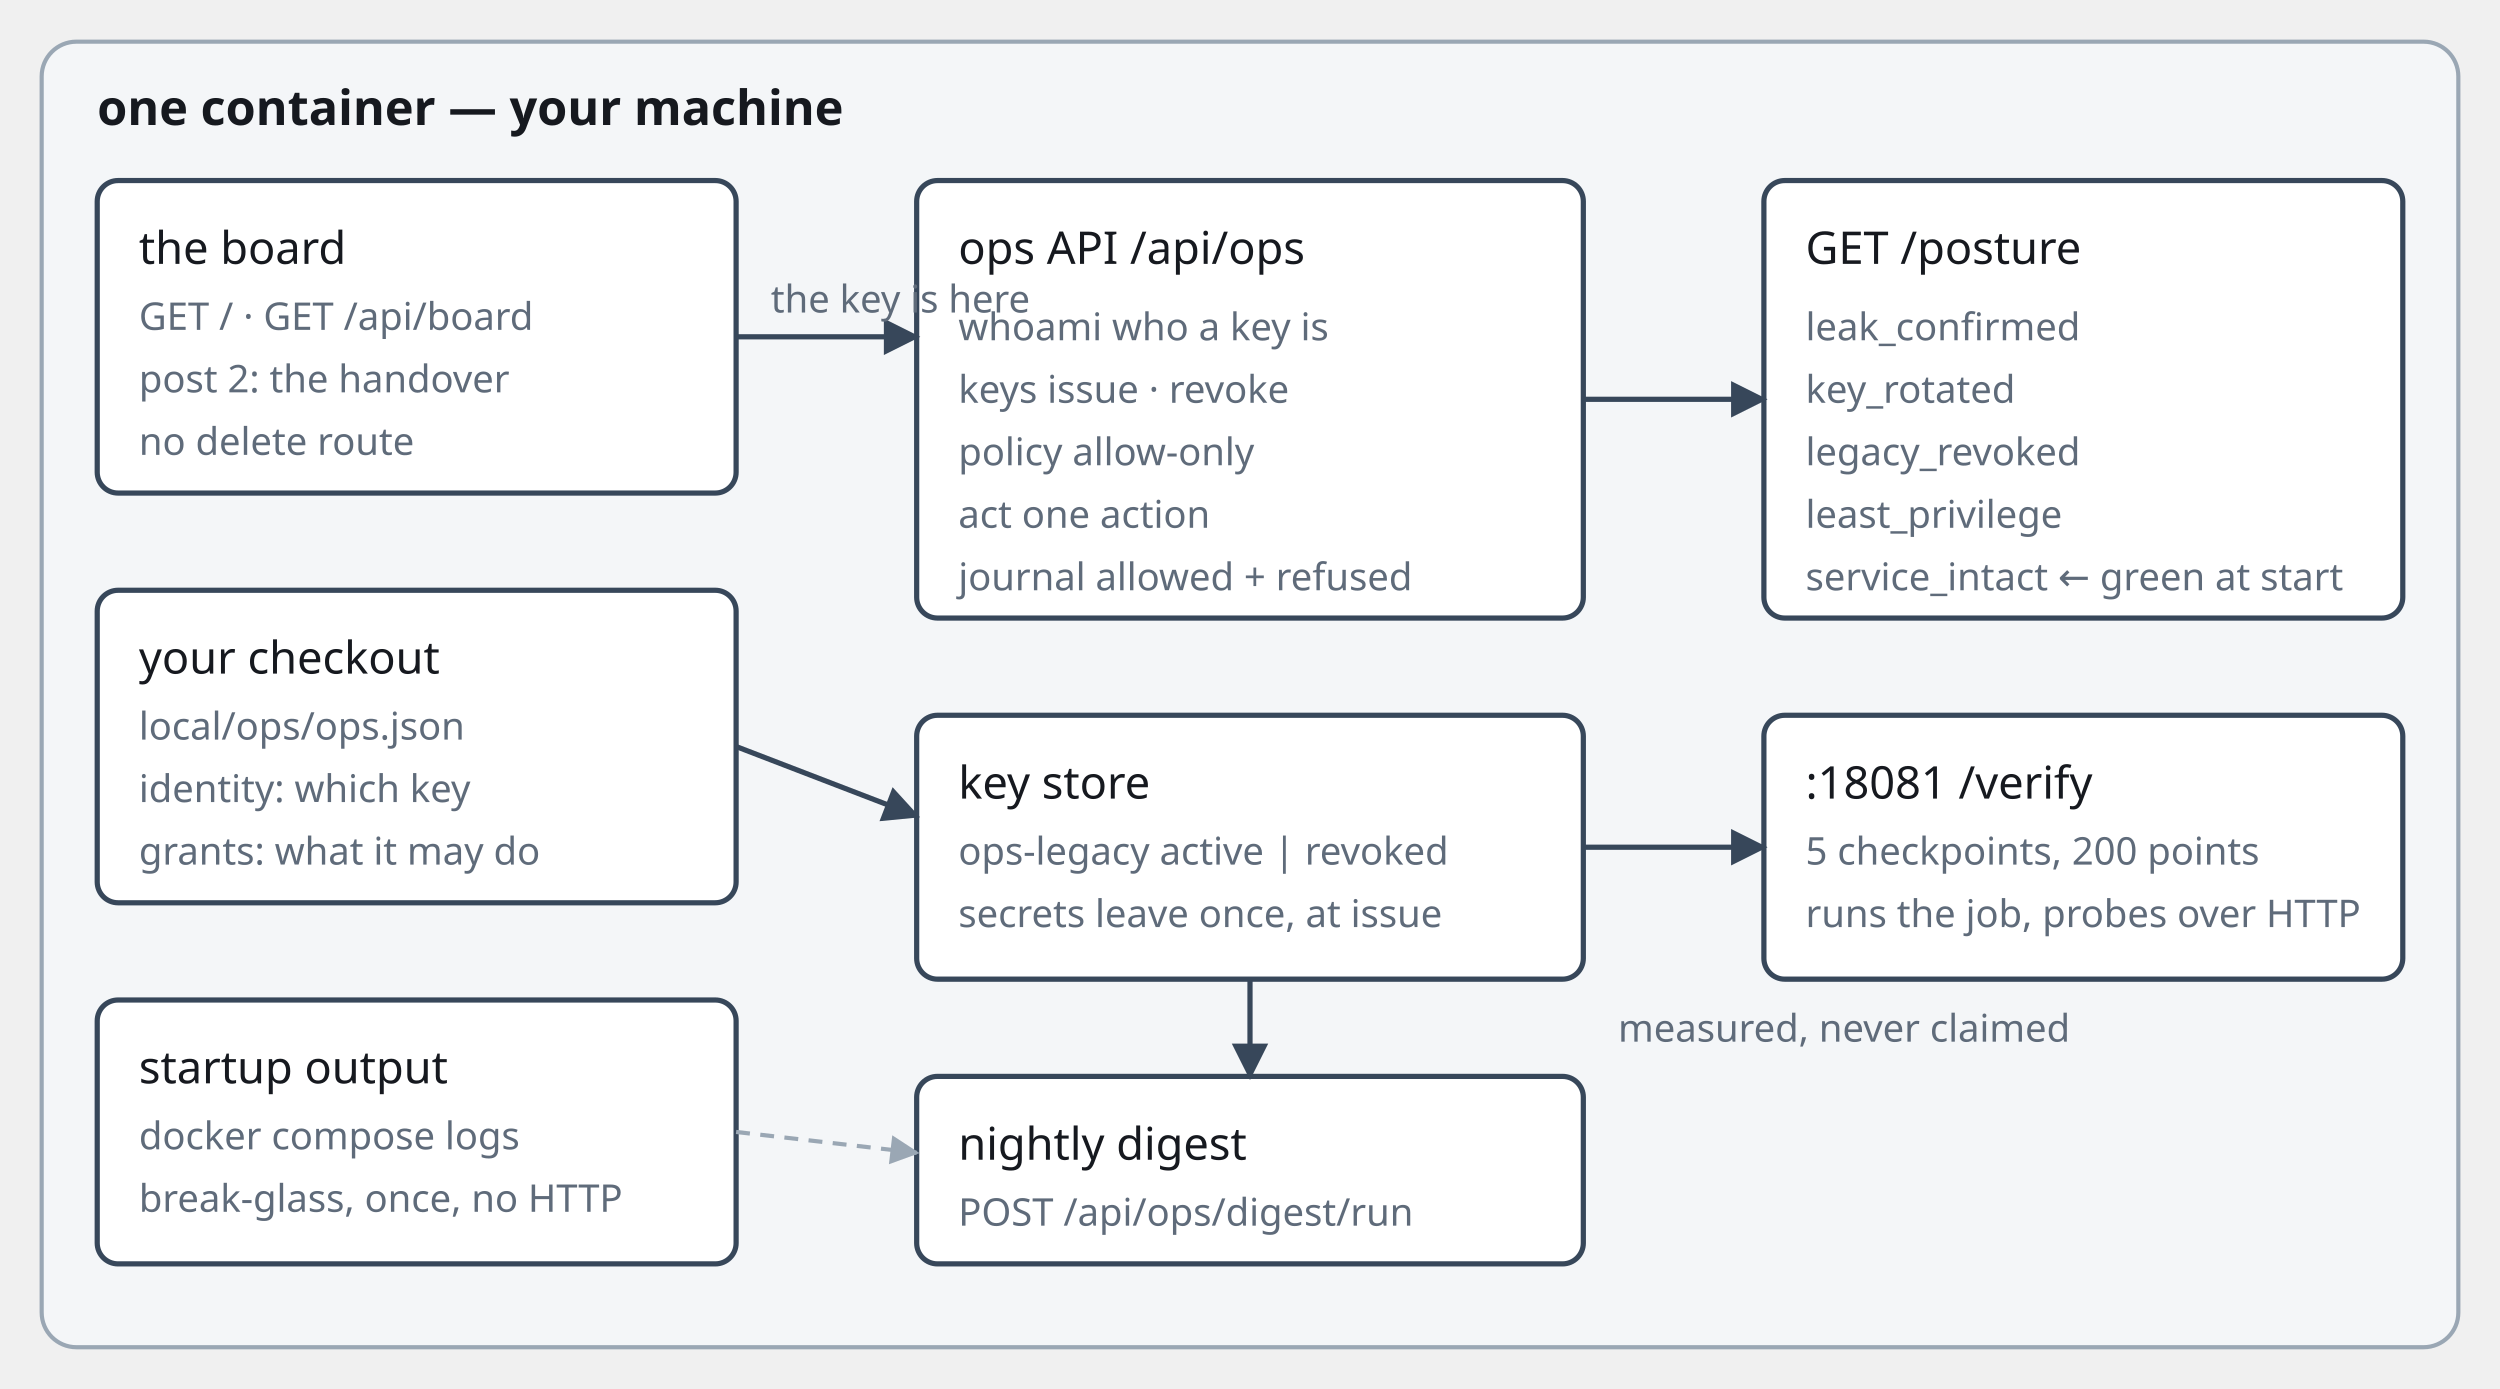
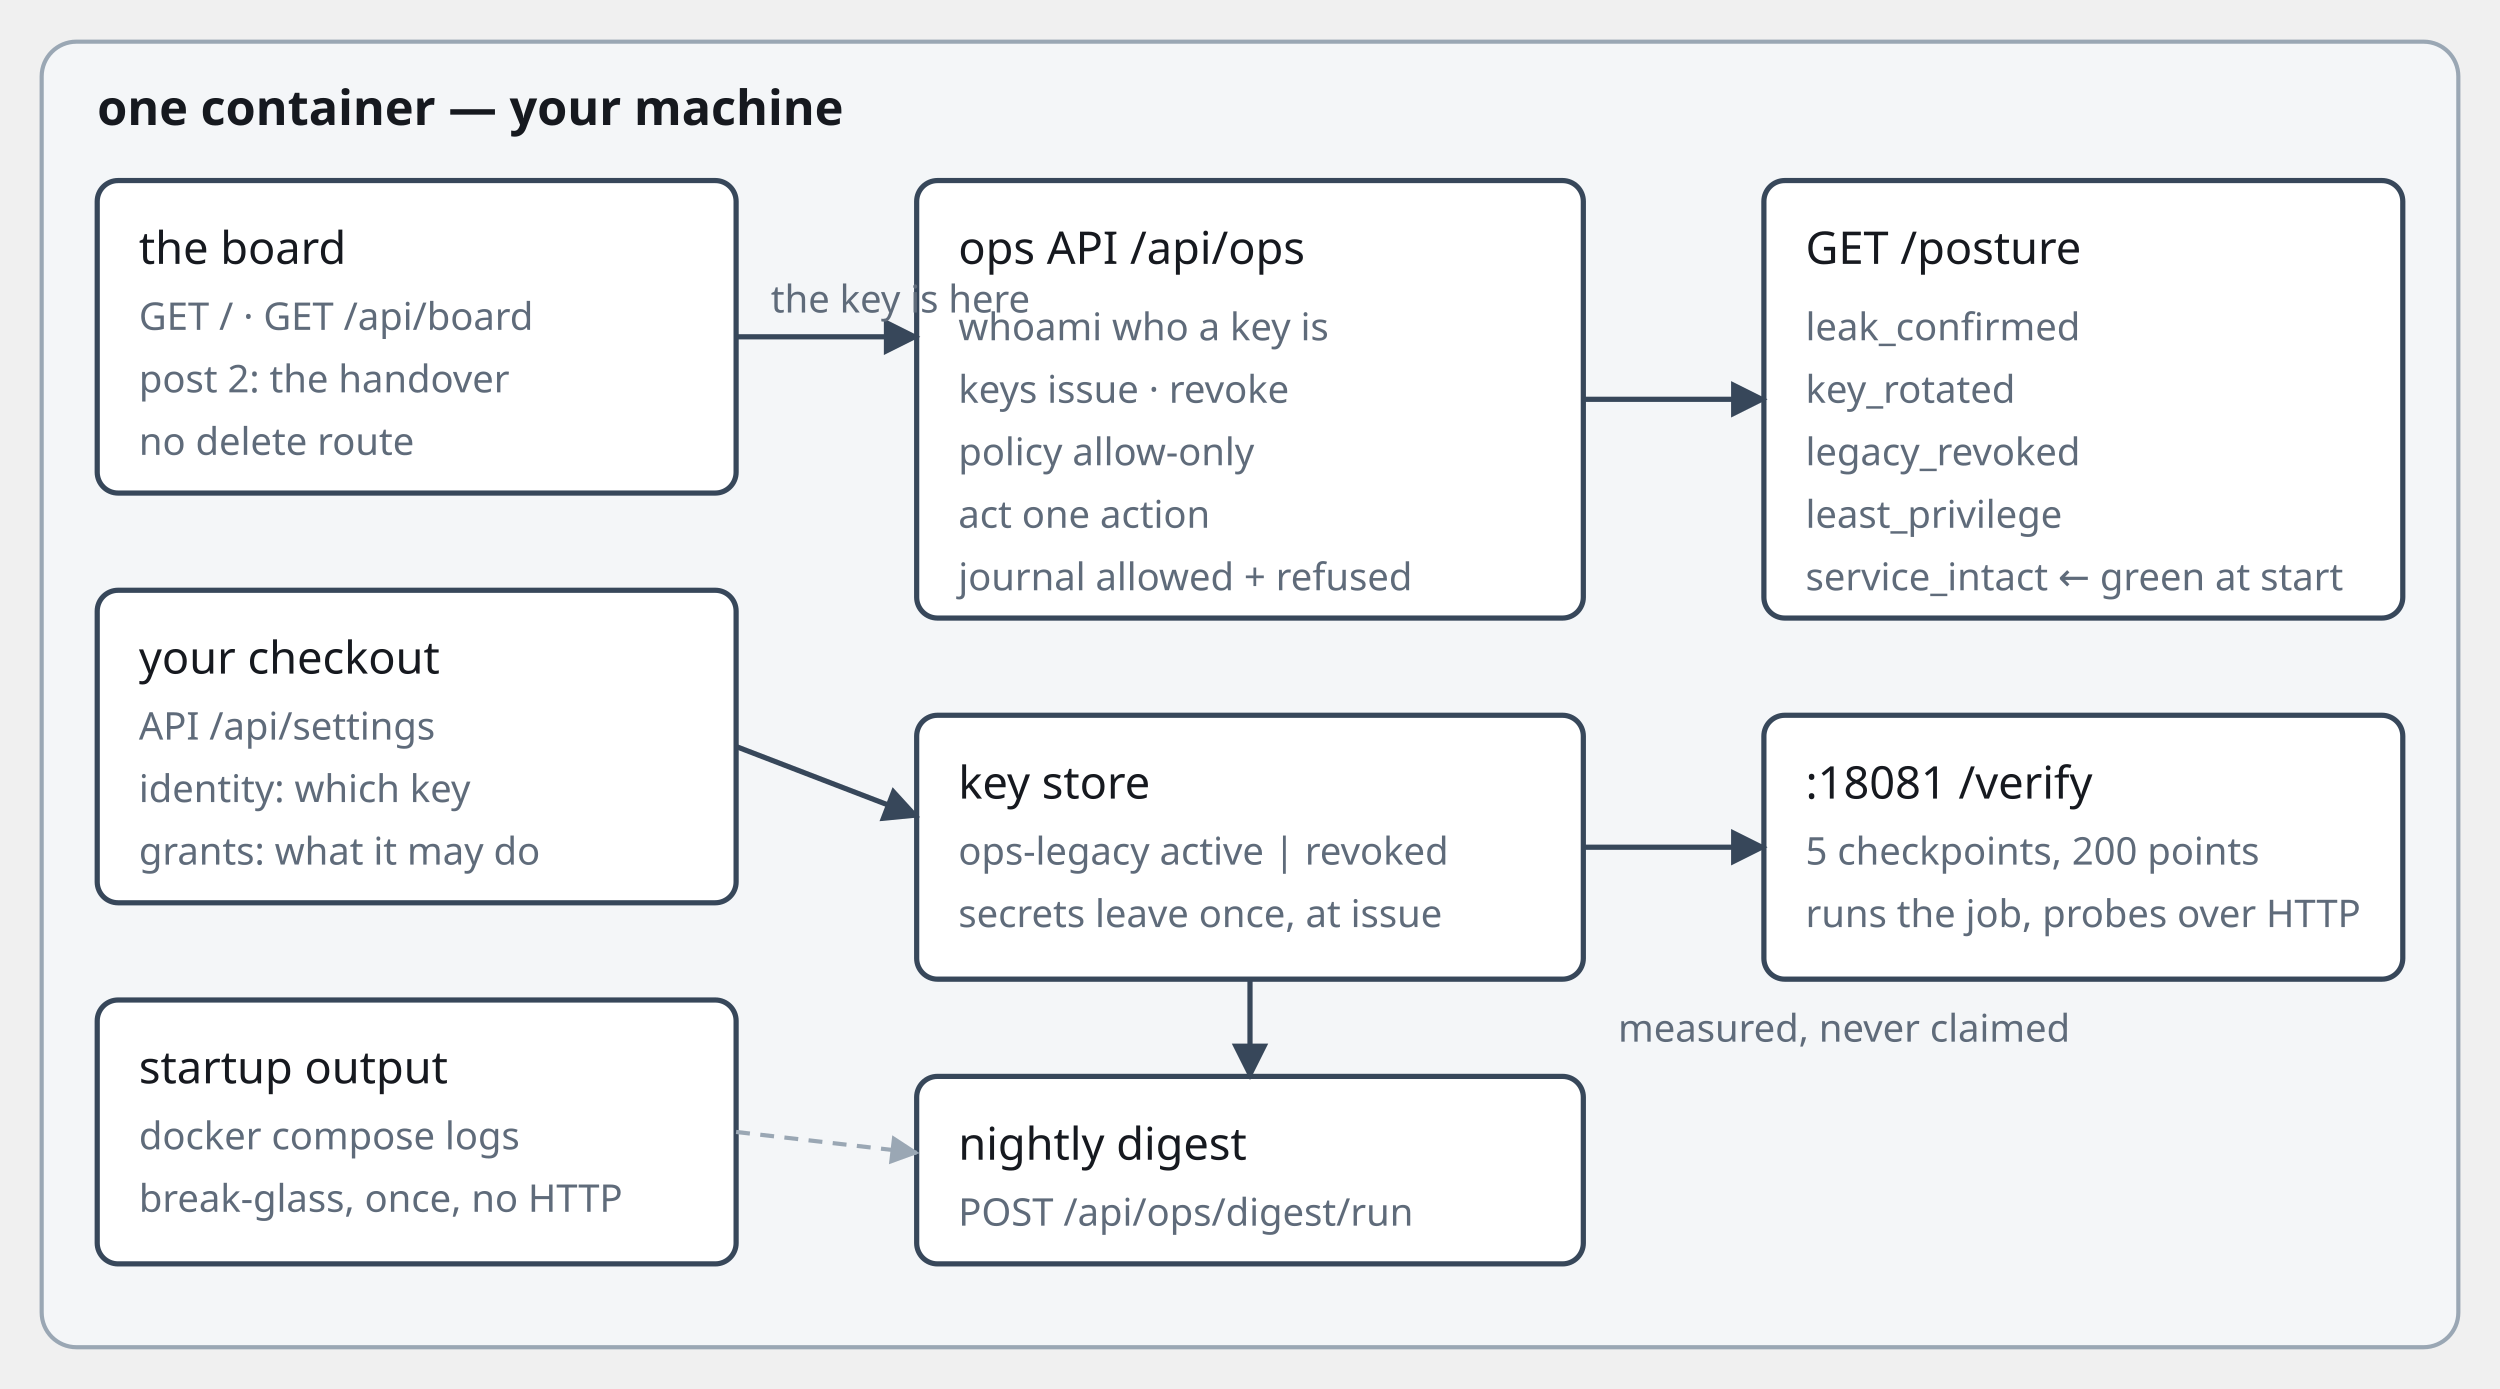
<svg xmlns="http://www.w3.org/2000/svg" viewBox="0 0 720 400" width="720" height="400" role="img" aria-label="stackstack-secrets architecture">
  <style>
    .box { fill: #ffffff; stroke: #37475a; stroke-width: 1.5; }
    .soft { fill: #f4f6f8; stroke: #9aa7b4; stroke-width: 1.2; }
    .t { font-family: system-ui, sans-serif; font-size: 13px; fill: #16191f; }
    .s { font-family: system-ui, sans-serif; font-size: 11px; fill: #5f6b7a; }
    .h { font-family: system-ui, sans-serif; font-size: 14px; font-weight: 600; fill: #16191f; }
    .flow { stroke: #37475a; stroke-width: 1.5; fill: none; marker-end: url(#a); }
    .dash { stroke: #9aa7b4; stroke-width: 1.2; fill: none; stroke-dasharray: 4 3; marker-end: url(#b); }
  </style>
  <defs>
    <marker id="a" viewBox="0 0 10 10" refX="9" refY="5" markerWidth="7" markerHeight="7" orient="auto">
      <path d="M0,0 L10,5 L0,10 z" fill="#37475a" />
    </marker>
    <marker id="b" viewBox="0 0 10 10" refX="9" refY="5" markerWidth="7" markerHeight="7" orient="auto">
      <path d="M0,0 L10,5 L0,10 z" fill="#9aa7b4" />
    </marker>
  </defs>
  <rect x="12" y="12" width="696" height="376" rx="10" class="soft" />
  <text x="28" y="36" class="h">one container — your machine</text>
  <rect x="28" y="52" width="184" height="90" rx="6" class="box" />
  <text x="40" y="76" class="t">the board</text>
  <text x="40" y="95" class="s">GET /  ·  GET /api/board</text>
  <text x="40" y="113" class="s">post 2: the handover</text>
  <text x="40" y="131" class="s">no delete route</text>
  <rect x="28" y="170" width="184" height="90" rx="6" class="box" />
  <text x="40" y="194" class="t">your checkout</text>
-   <text x="40" y="213" class="s">local/ops/ops.json</text>
+   <text x="40" y="213" class="s">API /api/settings</text>
  <text x="40" y="231" class="s">identity: which key</text>
  <text x="40" y="249" class="s">grants: what it may do</text>
  <rect x="28" y="288" width="184" height="76" rx="6" class="box" />
  <text x="40" y="312" class="t">startup output</text>
  <text x="40" y="331" class="s">docker compose logs</text>
  <text x="40" y="349" class="s">break-glass, once, no HTTP</text>
  <rect x="264" y="52" width="192" height="126" rx="6" class="box" />
  <text x="276" y="76" class="t">ops API  /api/ops</text>
  <text x="276" y="98" class="s">whoami   who a key is</text>
  <text x="276" y="116" class="s">keys     issue · revoke</text>
  <text x="276" y="134" class="s">policy   allow-only</text>
  <text x="276" y="152" class="s">act      one action</text>
  <text x="276" y="170" class="s">journal  allowed + refused</text>
  <rect x="264" y="206" width="192" height="76" rx="6" class="box" />
  <text x="276" y="230" class="t">key store</text>
  <text x="276" y="249" class="s">ops-legacy  active | revoked</text>
  <text x="276" y="267" class="s">secrets leave once, at issue</text>
  <rect x="264" y="310" width="192" height="54" rx="6" class="box" />
  <text x="276" y="334" class="t">nightly digest</text>
  <text x="276" y="353" class="s">POST /api/ops/digest/run</text>
  <rect x="508" y="52" width="184" height="126" rx="6" class="box" />
  <text x="520" y="76" class="t">GET /posture</text>
  <text x="520" y="98" class="s">leak_confirmed</text>
  <text x="520" y="116" class="s">key_rotated</text>
  <text x="520" y="134" class="s">legacy_revoked</text>
  <text x="520" y="152" class="s">least_privilege</text>
  <text x="520" y="170" class="s">service_intact  ← green at start</text>
  <rect x="508" y="206" width="184" height="76" rx="6" class="box" />
  <text x="520" y="230" class="t">:18081 /verify</text>
  <text x="520" y="249" class="s">5 checkpoints, 200 points</text>
  <text x="520" y="267" class="s">runs the job, probes over HTTP</text>
  <path d="M212,97 L264,97" class="flow" />
  <path d="M212,215 L264,235" class="flow" />
  <path d="M212,326 L264,332" class="dash" />
  <path d="M456,115 L508,115" class="flow" />
  <path d="M456,244 L508,244" class="flow" />
  <path d="M360,282 L360,310" class="flow" />
  <text x="222" y="90" class="s">the key is here</text>
  <text x="466" y="300" class="s">measured, never claimed</text>
</svg>
